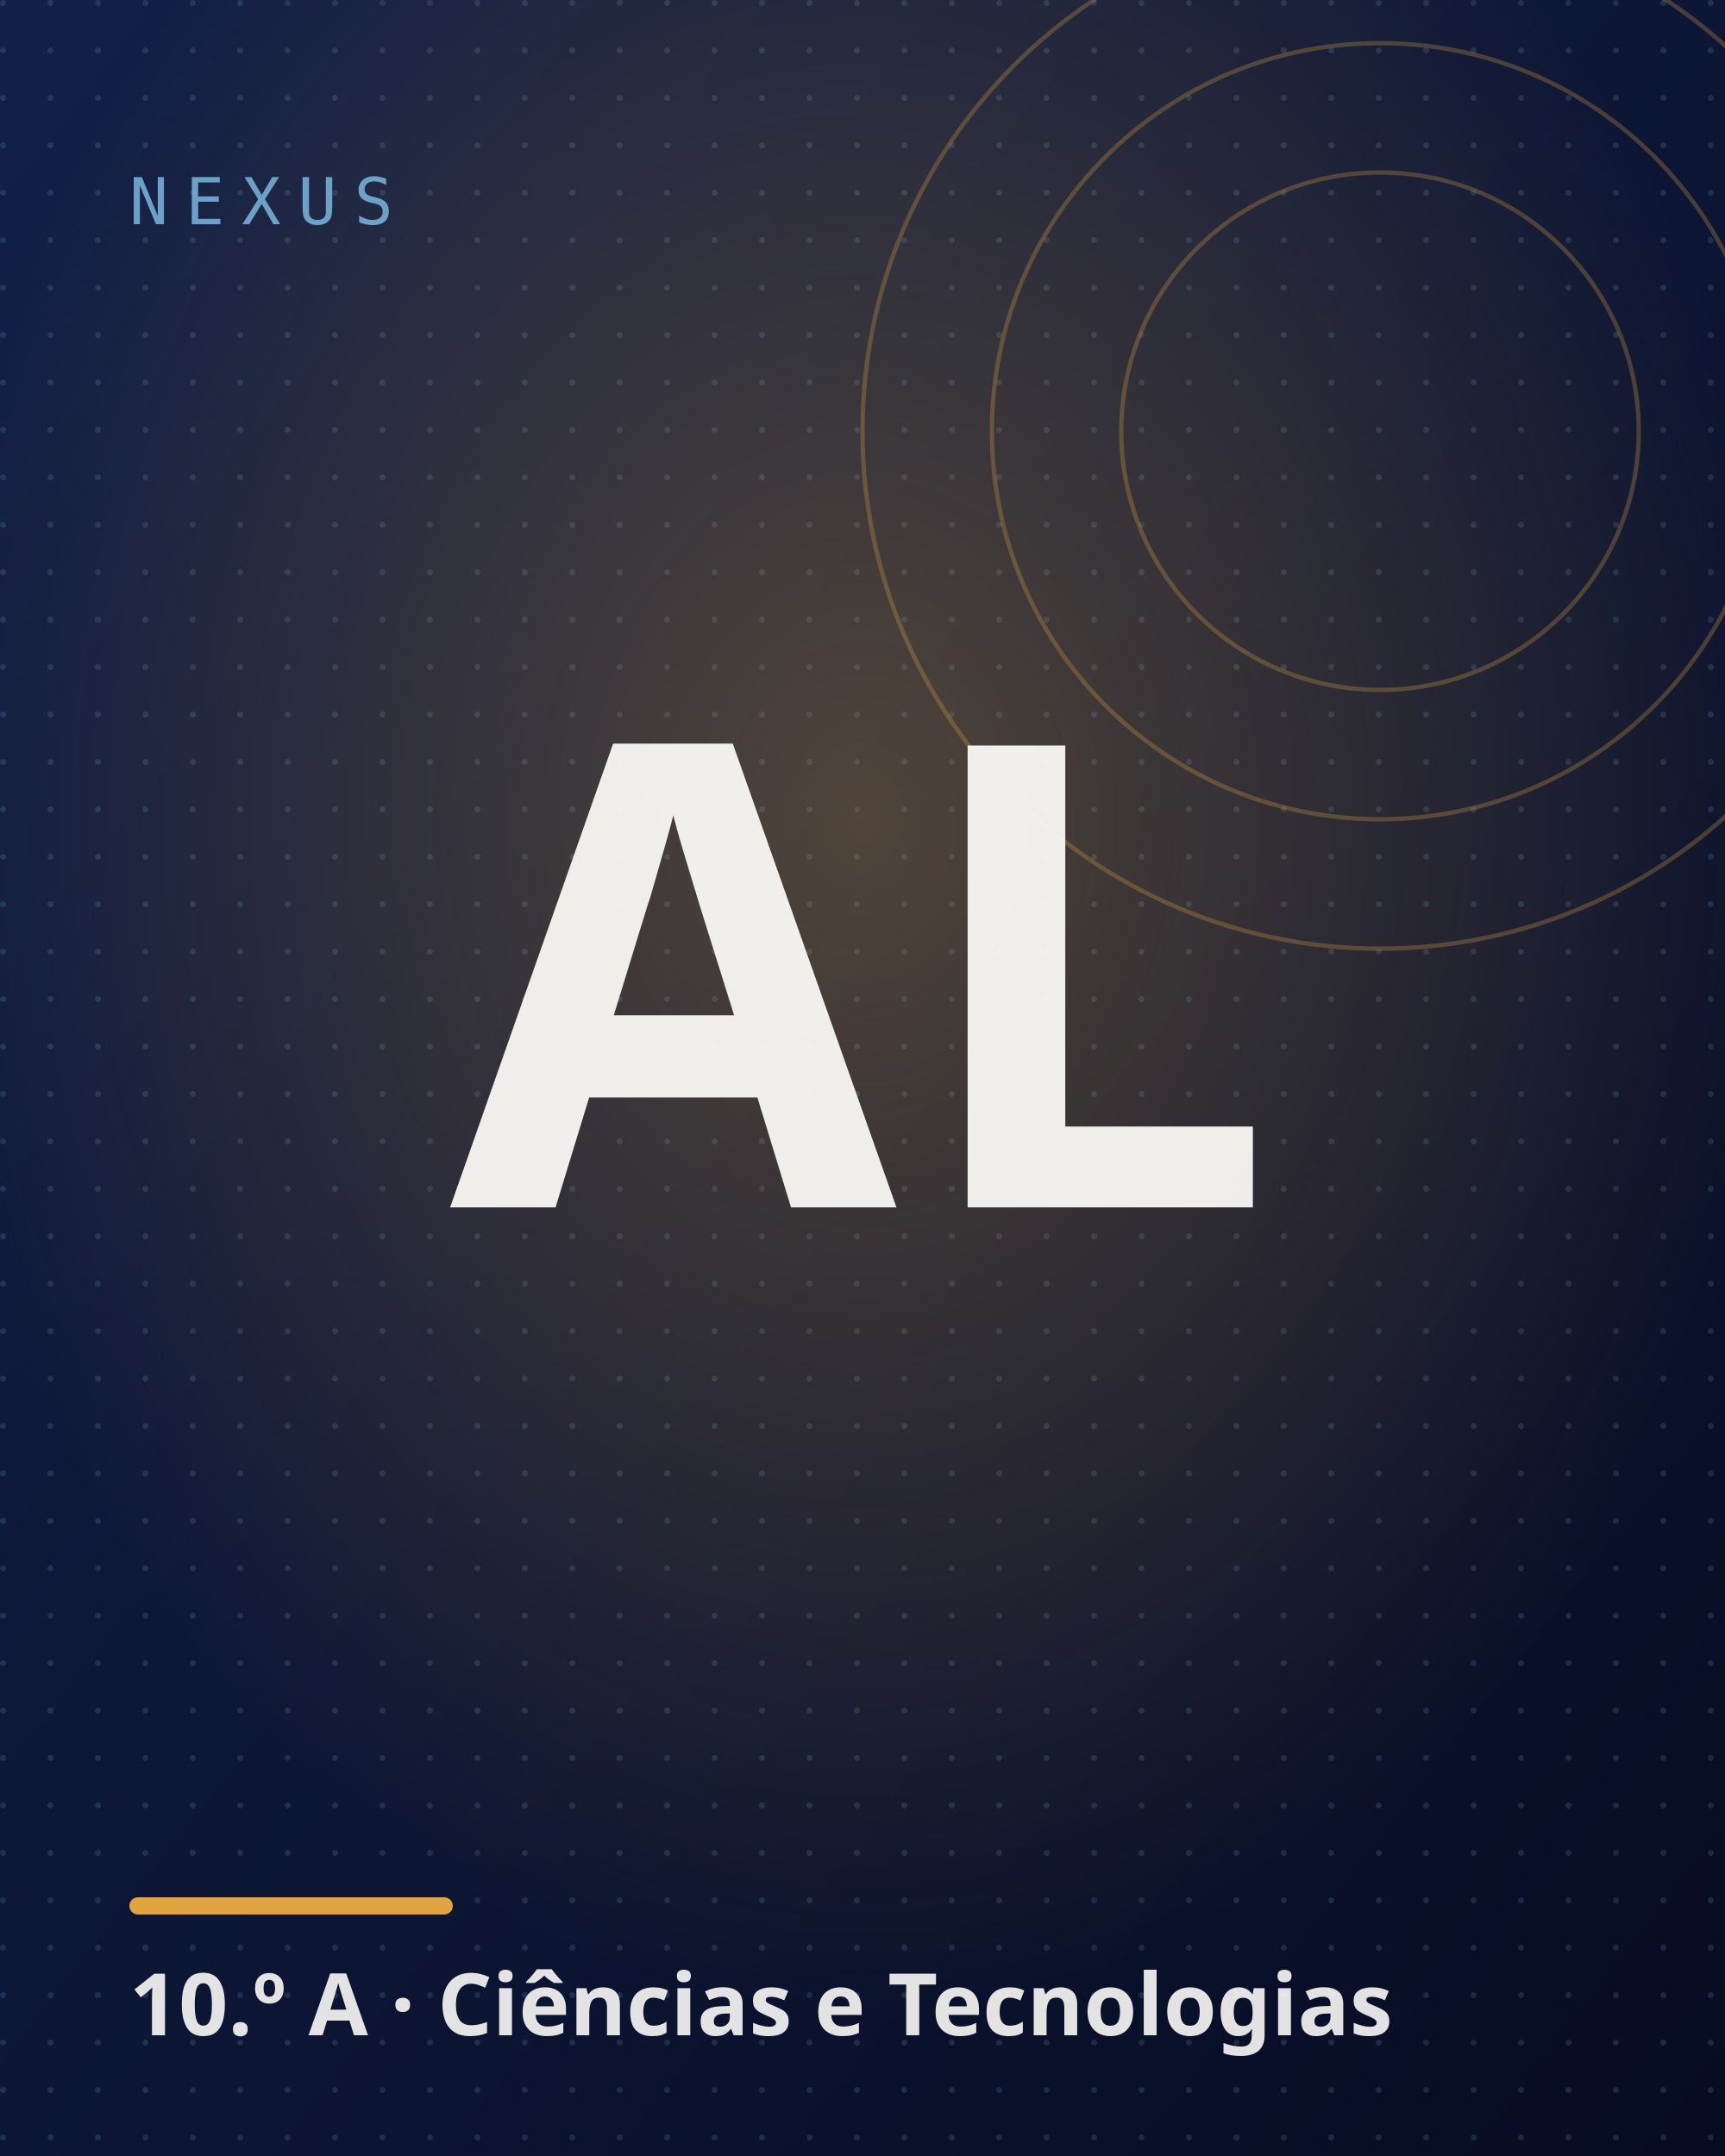
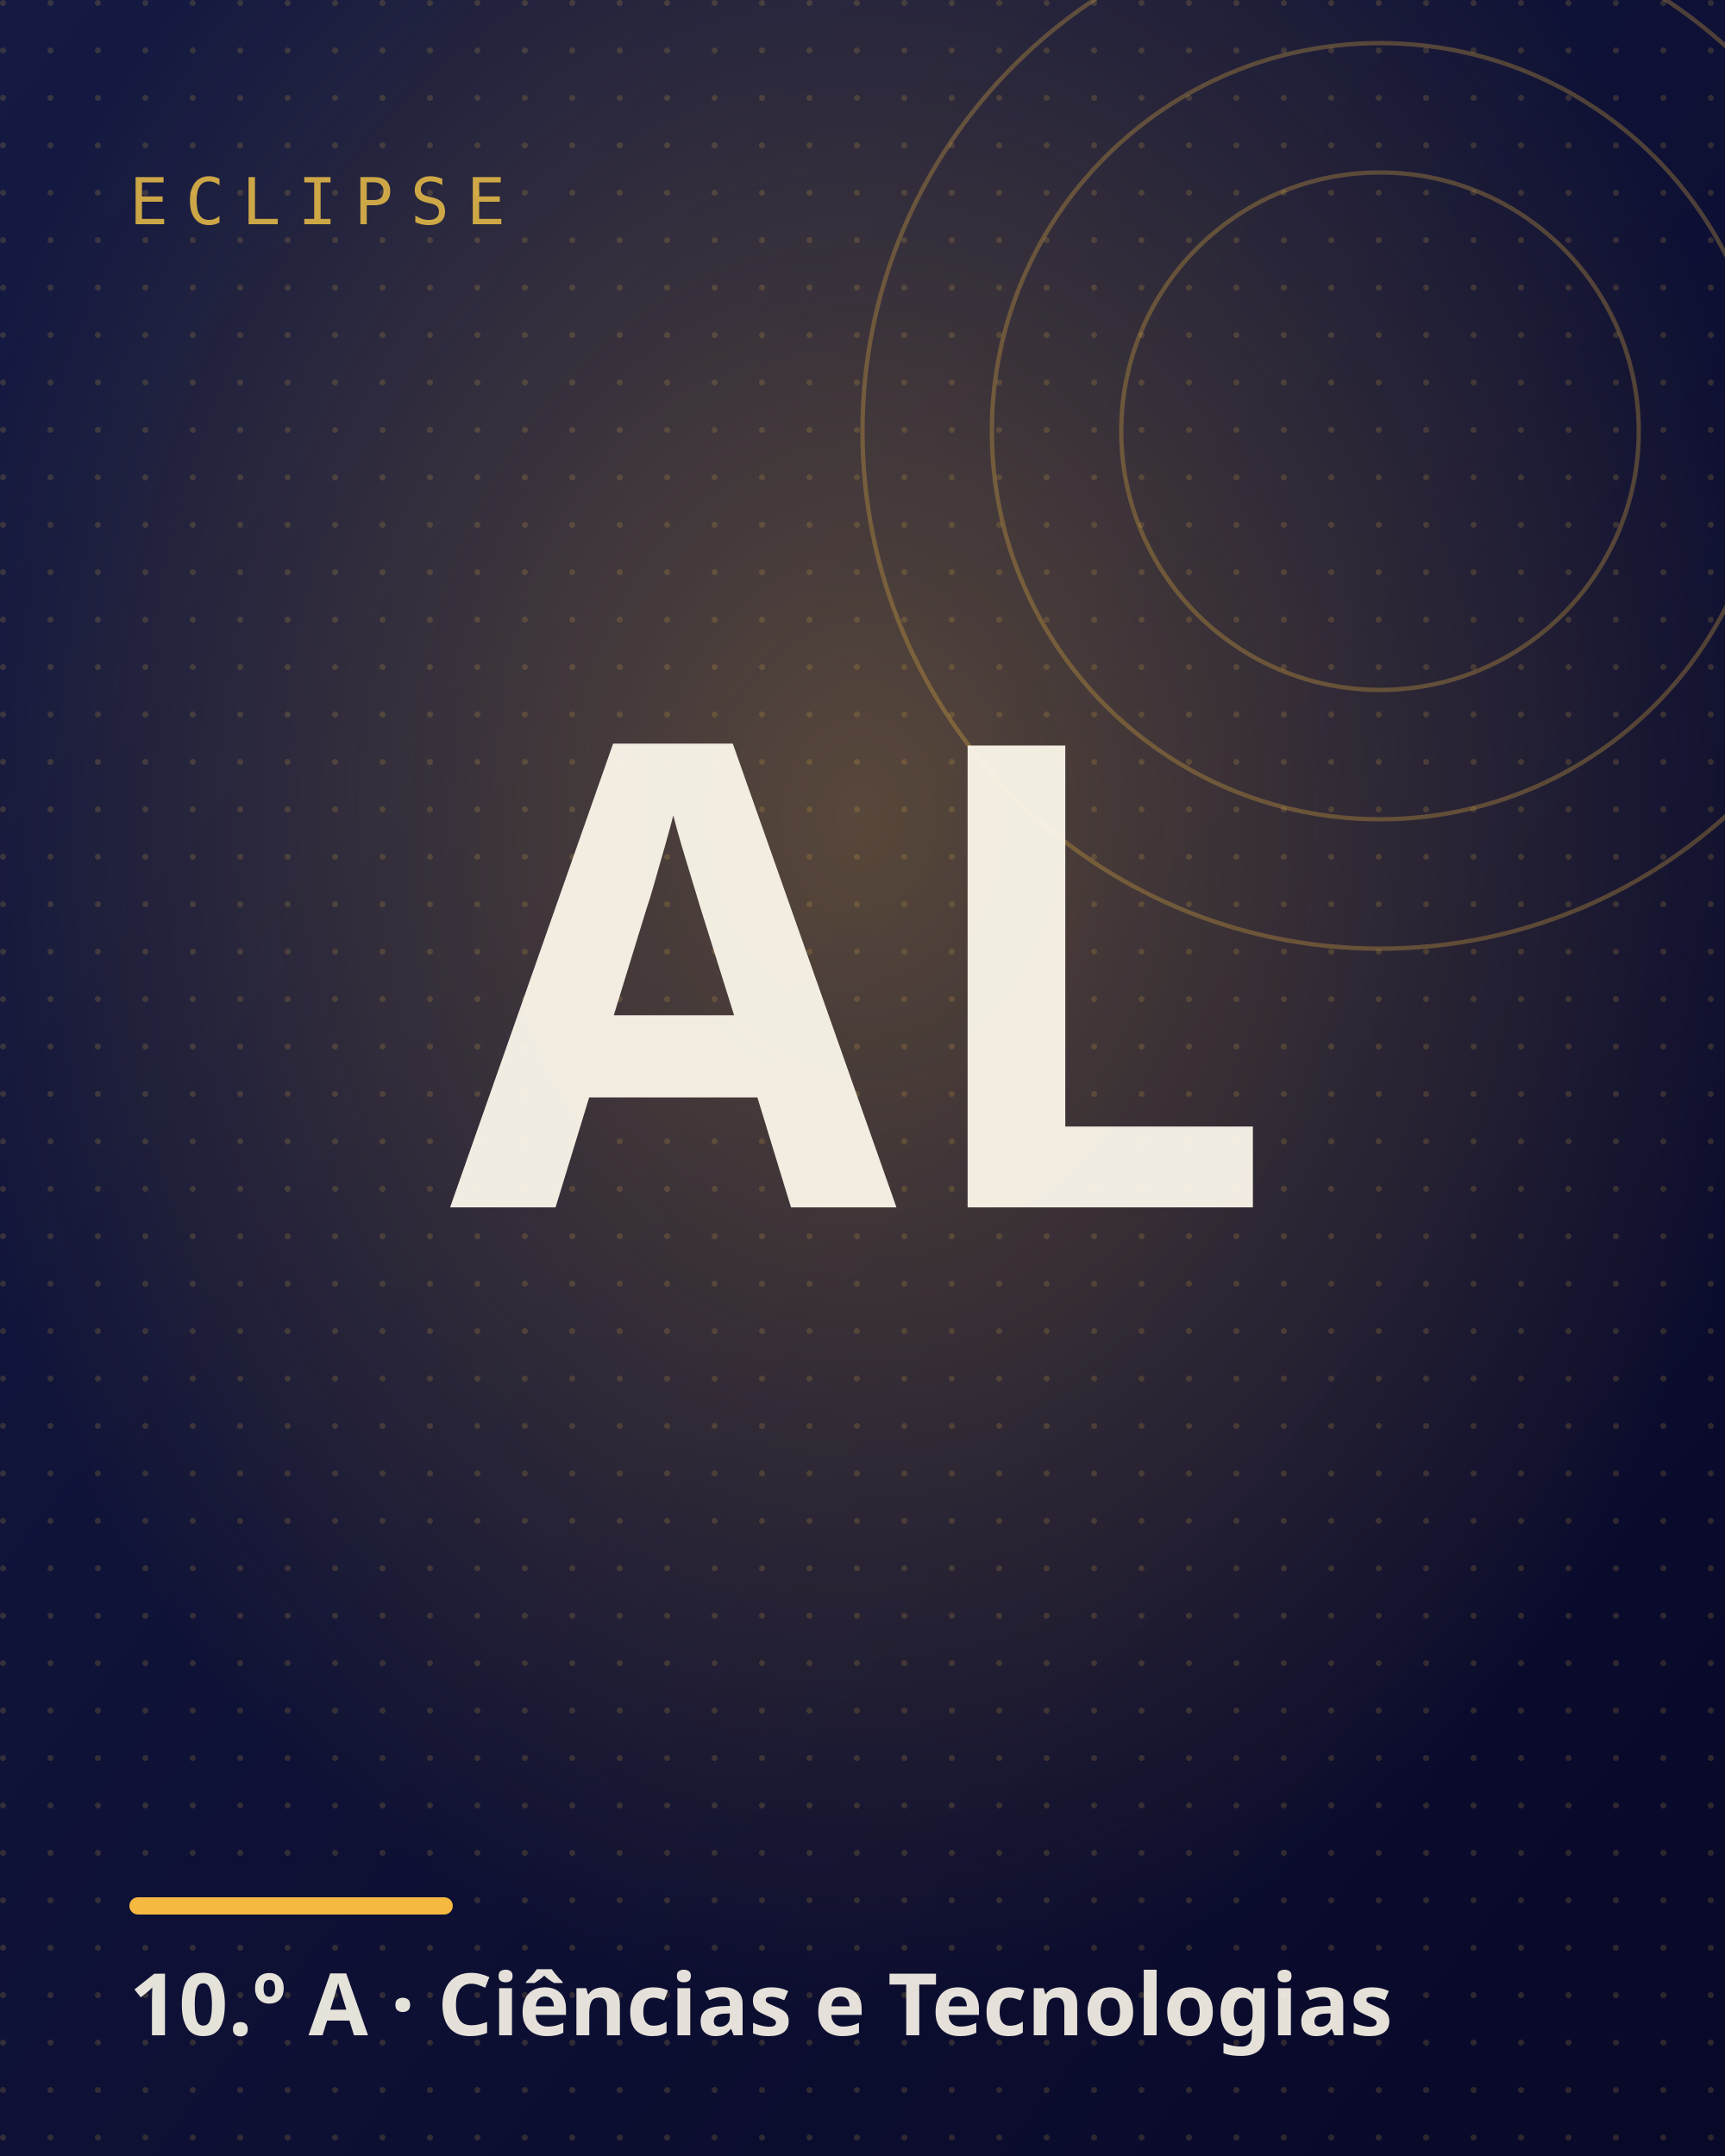
<svg xmlns="http://www.w3.org/2000/svg" viewBox="0 0 800 1000" role="img" aria-label="Retrato de André Lopes">
  <defs>
    <linearGradient id="bg" x1="0" y1="0" x2="1" y2="1">
-       <stop offset="0" stop-color="#122048" />
-       <stop offset="1" stop-color="#070c22" />
+       <stop offset="0" stop-color="#141a42" />
+       <stop offset="1" stop-color="#080828" />
    </linearGradient>
    <radialGradient id="glow" cx="50%" cy="38%" r="55%">
-       <stop offset="0" stop-color="#e0a53e" stop-opacity="0.32" />
-       <stop offset="1" stop-color="#e0a53e" stop-opacity="0" />
+       <stop offset="0" stop-color="#f5b942" stop-opacity="0.32" />
+       <stop offset="1" stop-color="#f5b942" stop-opacity="0" />
    </radialGradient>
    <pattern id="dots" width="22" height="22" patternUnits="userSpaceOnUse">
-       <circle cx="1.4" cy="1.4" r="1.4" fill="#7ec1e8" opacity="0.16" />
+       <circle cx="1.4" cy="1.4" r="1.4" fill="#f8c848" opacity="0.16" />
    </pattern>
  </defs>
  <rect width="800" height="1000" fill="url(#bg)" />
  <rect width="800" height="1000" fill="url(#dots)" />
  <rect width="800" height="1000" fill="url(#glow)" />
-   <g fill="none" stroke="#e0a53e" stroke-opacity="0.28" stroke-width="2">
+   <g fill="none" stroke="#f5b942" stroke-opacity="0.28" stroke-width="2">
    <circle cx="640" cy="200" r="120" />
    <circle cx="640" cy="200" r="180" />
    <circle cx="640" cy="200" r="240" />
  </g>
-   <text x="60" y="104" font-family="ui-monospace, Consolas, monospace" font-size="30" letter-spacing="8" fill="#7ec1e8" opacity="0.8">NEXUS</text>
-   <text x="400" y="560" text-anchor="middle" font-family="Outfit, Segoe UI, sans-serif" font-weight="800" font-size="300" letter-spacing="6" fill="#fbfaf6" opacity="0.94">AL</text>
-   <rect x="60" y="880" width="150" height="8" rx="4" fill="#e0a53e" />
-   <text x="60" y="944" font-family="Outfit, Segoe UI, sans-serif" font-weight="600" font-size="40" fill="#fbfaf6" opacity="0.9">10.º A · Ciências e Tecnologias</text>
+   <text x="60" y="104" font-family="ui-monospace, Consolas, monospace" font-size="30" letter-spacing="8" fill="#f8c848" opacity="0.8">ECLIPSE</text>
+   <text x="400" y="560" text-anchor="middle" font-family="Outfit, Segoe UI, sans-serif" font-weight="800" font-size="300" letter-spacing="6" fill="#fdf8ec" opacity="0.94">AL</text>
+   <rect x="60" y="880" width="150" height="8" rx="4" fill="#f5b942" />
+   <text x="60" y="944" font-family="Outfit, Segoe UI, sans-serif" font-weight="600" font-size="40" fill="#fdf8ec" opacity="0.9">10.º A · Ciências e Tecnologias</text>
</svg>
